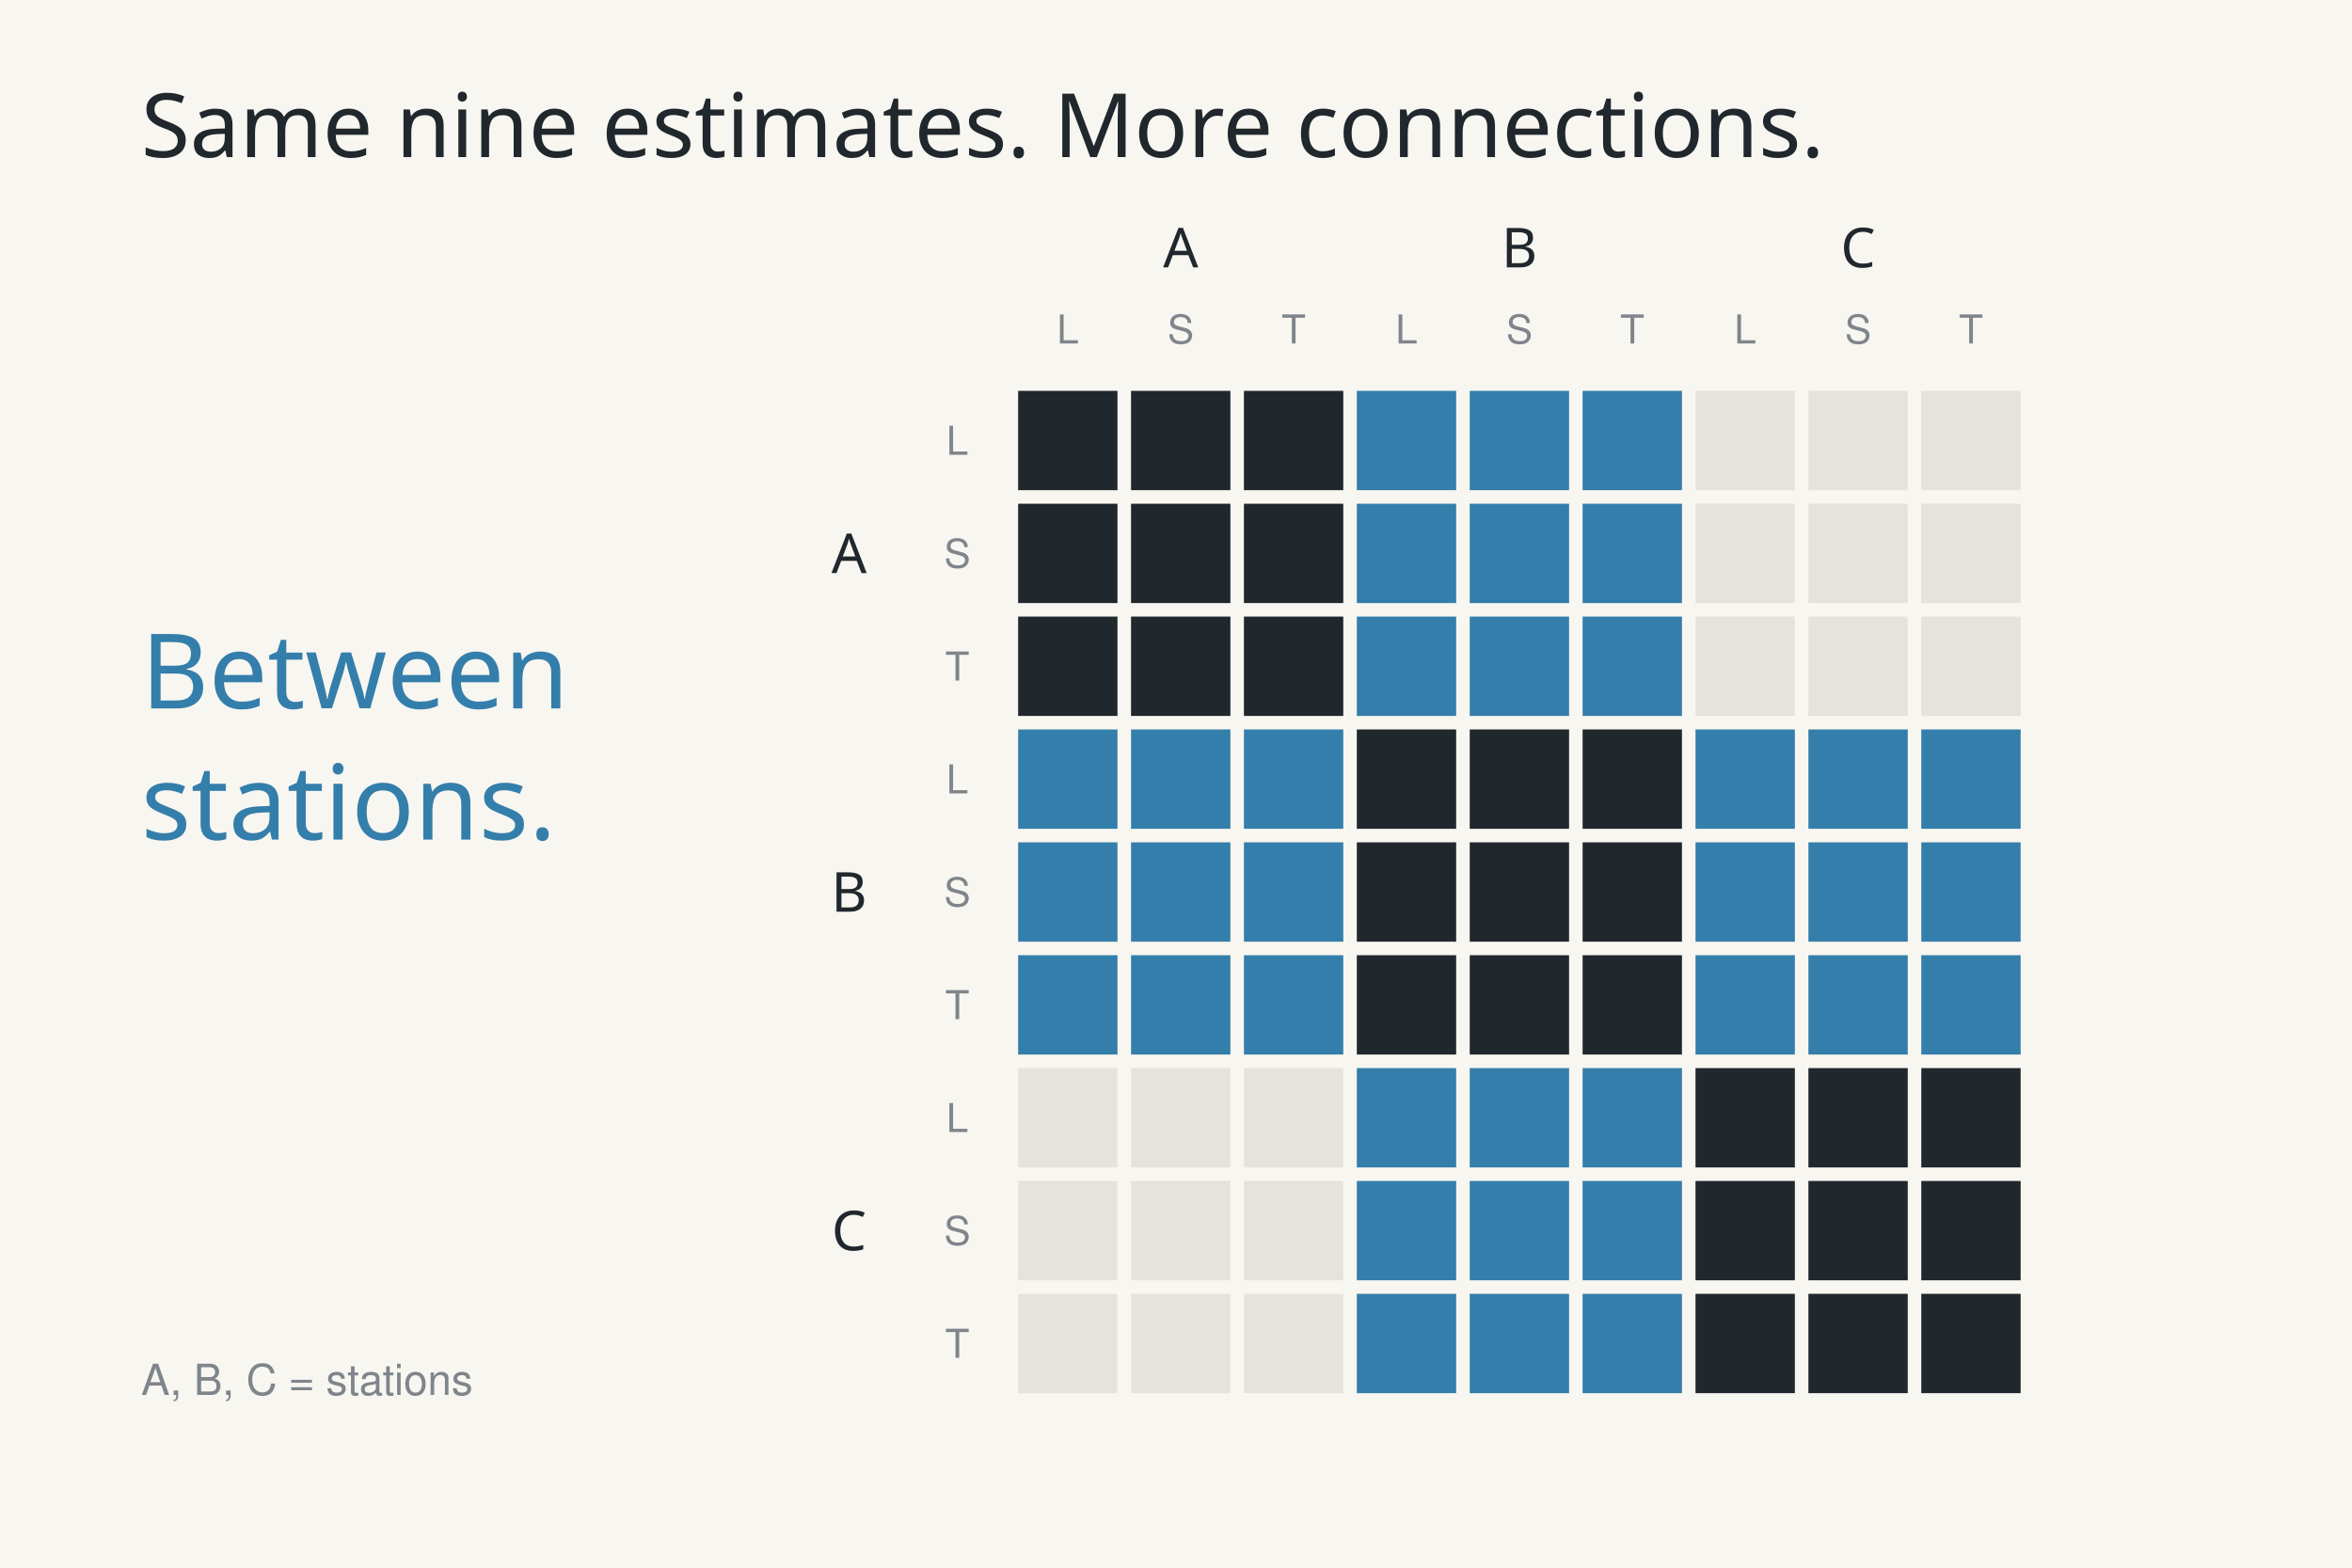
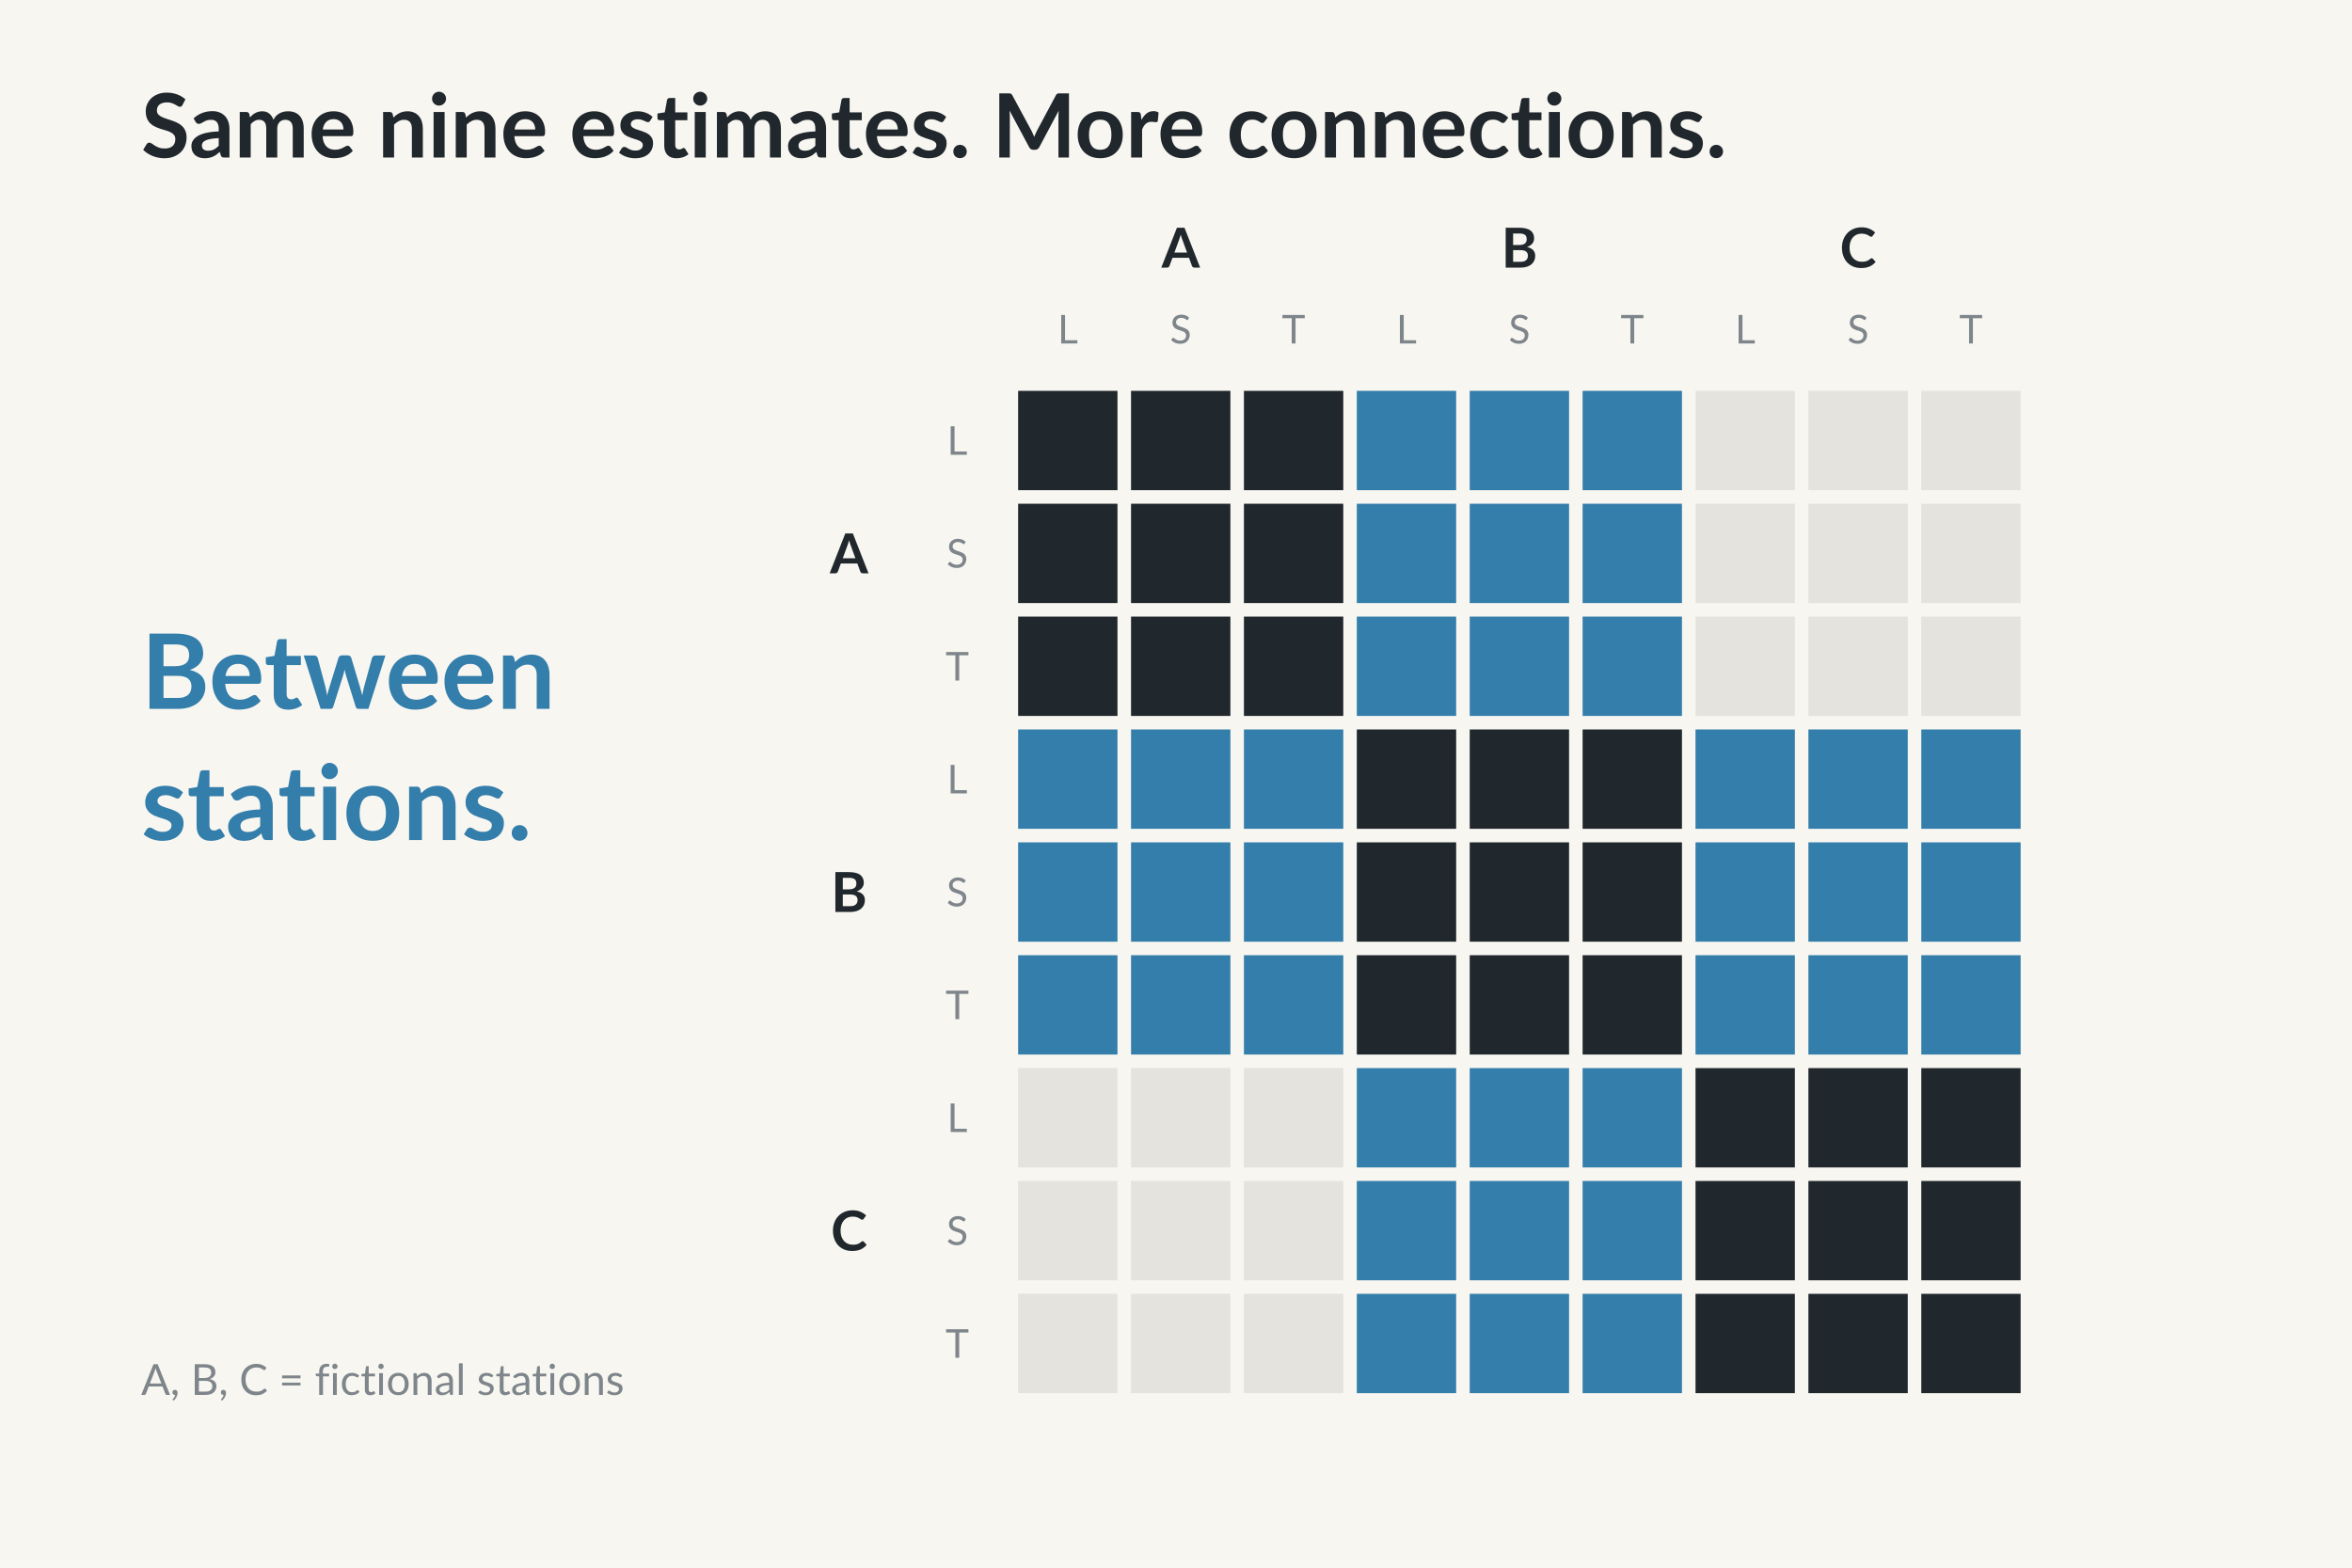
<svg xmlns="http://www.w3.org/2000/svg" width="768.00pt" height="512.00pt" viewBox="0 0 768.00 512.00">
  <g class="svglite">
    <defs>
      <style type="text/css">
    .svglite line, .svglite polyline, .svglite polygon, .svglite path, .svglite rect, .svglite circle {
      fill: none;
      stroke: #000000;
      stroke-linecap: round;
      stroke-linejoin: round;
      stroke-miterlimit: 10.00;
    }
    .svglite text {
      white-space: pre;
    }
    .svglite g.glyphgroup path {
      fill: inherit;
      stroke: none;
    }
  </style>
    </defs>
    <rect width="100%" height="100%" style="stroke: none; fill: #FFFFFF;" />
    <defs>
      <clipPath id="cpMC4wMHw3NjguMDB8MC4wMHw1MTIuMDA=">
        <rect x="0.00" y="0.00" width="768.00" height="512.00" />
      </clipPath>
    </defs>
    <g clip-path="url(#cpMC4wMHw3NjguMDB8MC4wMHw1MTIuMDA=)">
      <rect x="0.00" y="0.00" width="768.00" height="512.00" style="stroke-width: 0.75; stroke: none; fill: #F8F6F0;" />
-       <text x="46.08" y="51.31" style="font-size: 29.00px;fill: #20272D; font-family: &quot;Noto Sans Syriac&quot;;" textLength="521.09px" lengthAdjust="spacingAndGlyphs">Same nine estimates. More connections.</text>
-       <text x="46.08" y="231.36" style="font-size: 34.00px;fill: #347EAB; font-family: &quot;Noto Sans Syriac&quot;;" textLength="132.30px" lengthAdjust="spacingAndGlyphs">Between</text>
-       <text x="46.08" y="274.20" style="font-size: 34.00px;fill: #347EAB; font-family: &quot;Noto Sans Syriac&quot;;" textLength="126.22px" lengthAdjust="spacingAndGlyphs">stations.</text>
+       <text x="46.08" y="51.45" style="font-size: 29.00px; font-weight: bold;fill: #20272D; font-family: &quot;Lato&quot;;" textLength="516.81px" lengthAdjust="spacingAndGlyphs">Same nine estimates. More connections.</text>
+       <text x="46.08" y="231.51" style="font-size: 34.00px; font-weight: bold;fill: #347EAB; font-family: &quot;Lato&quot;;" textLength="136.05px" lengthAdjust="spacingAndGlyphs">Between</text>
+       <text x="46.08" y="274.35" style="font-size: 34.00px; font-weight: bold;fill: #347EAB; font-family: &quot;Lato&quot;;" textLength="129.36px" lengthAdjust="spacingAndGlyphs">stations.</text>
      <rect x="332.45" y="127.65" width="32.44" height="32.44" style="stroke-width: 0.75; stroke: none; fill: #20272D;" />
      <rect x="369.32" y="127.65" width="32.44" height="32.44" style="stroke-width: 0.75; stroke: none; fill: #20272D;" />
      <rect x="406.18" y="127.65" width="32.44" height="32.44" style="stroke-width: 0.75; stroke: none; fill: #20272D;" />
      <rect x="443.04" y="127.65" width="32.44" height="32.44" style="stroke-width: 0.75; stroke: none; fill: #347EAB;" />
      <rect x="479.91" y="127.65" width="32.44" height="32.44" style="stroke-width: 0.75; stroke: none; fill: #347EAB;" />
      <rect x="516.77" y="127.65" width="32.44" height="32.44" style="stroke-width: 0.75; stroke: none; fill: #347EAB;" />
      <rect x="553.64" y="127.65" width="32.44" height="32.44" style="stroke-width: 0.75; stroke: none; fill: #E5E3DD;" />
      <rect x="590.50" y="127.65" width="32.44" height="32.44" style="stroke-width: 0.75; stroke: none; fill: #E5E3DD;" />
      <rect x="627.36" y="127.65" width="32.44" height="32.44" style="stroke-width: 0.75; stroke: none; fill: #E5E3DD;" />
      <rect x="332.45" y="164.52" width="32.44" height="32.44" style="stroke-width: 0.75; stroke: none; fill: #20272D;" />
      <rect x="369.32" y="164.52" width="32.44" height="32.44" style="stroke-width: 0.75; stroke: none; fill: #20272D;" />
      <rect x="406.18" y="164.52" width="32.44" height="32.44" style="stroke-width: 0.75; stroke: none; fill: #20272D;" />
      <rect x="443.04" y="164.52" width="32.44" height="32.44" style="stroke-width: 0.75; stroke: none; fill: #347EAB;" />
      <rect x="479.91" y="164.52" width="32.44" height="32.44" style="stroke-width: 0.75; stroke: none; fill: #347EAB;" />
      <rect x="516.77" y="164.52" width="32.44" height="32.44" style="stroke-width: 0.75; stroke: none; fill: #347EAB;" />
      <rect x="553.64" y="164.52" width="32.44" height="32.44" style="stroke-width: 0.75; stroke: none; fill: #E5E3DD;" />
      <rect x="590.50" y="164.52" width="32.44" height="32.44" style="stroke-width: 0.75; stroke: none; fill: #E5E3DD;" />
      <rect x="627.36" y="164.52" width="32.44" height="32.44" style="stroke-width: 0.75; stroke: none; fill: #E5E3DD;" />
      <rect x="332.45" y="201.38" width="32.44" height="32.44" style="stroke-width: 0.75; stroke: none; fill: #20272D;" />
      <rect x="369.32" y="201.38" width="32.44" height="32.44" style="stroke-width: 0.75; stroke: none; fill: #20272D;" />
      <rect x="406.18" y="201.38" width="32.44" height="32.44" style="stroke-width: 0.75; stroke: none; fill: #20272D;" />
      <rect x="443.04" y="201.38" width="32.44" height="32.44" style="stroke-width: 0.75; stroke: none; fill: #347EAB;" />
      <rect x="479.91" y="201.38" width="32.44" height="32.44" style="stroke-width: 0.75; stroke: none; fill: #347EAB;" />
      <rect x="516.77" y="201.38" width="32.44" height="32.44" style="stroke-width: 0.75; stroke: none; fill: #347EAB;" />
      <rect x="553.64" y="201.38" width="32.44" height="32.44" style="stroke-width: 0.75; stroke: none; fill: #E5E3DD;" />
      <rect x="590.50" y="201.38" width="32.44" height="32.44" style="stroke-width: 0.75; stroke: none; fill: #E5E3DD;" />
      <rect x="627.36" y="201.38" width="32.44" height="32.44" style="stroke-width: 0.75; stroke: none; fill: #E5E3DD;" />
      <rect x="332.45" y="238.24" width="32.44" height="32.44" style="stroke-width: 0.75; stroke: none; fill: #347EAB;" />
      <rect x="369.32" y="238.24" width="32.44" height="32.44" style="stroke-width: 0.75; stroke: none; fill: #347EAB;" />
      <rect x="406.18" y="238.24" width="32.44" height="32.44" style="stroke-width: 0.75; stroke: none; fill: #347EAB;" />
      <rect x="443.04" y="238.24" width="32.44" height="32.44" style="stroke-width: 0.75; stroke: none; fill: #20272D;" />
      <rect x="479.91" y="238.24" width="32.44" height="32.44" style="stroke-width: 0.75; stroke: none; fill: #20272D;" />
      <rect x="516.77" y="238.24" width="32.44" height="32.44" style="stroke-width: 0.75; stroke: none; fill: #20272D;" />
      <rect x="553.64" y="238.24" width="32.44" height="32.44" style="stroke-width: 0.75; stroke: none; fill: #347EAB;" />
      <rect x="590.50" y="238.24" width="32.44" height="32.44" style="stroke-width: 0.75; stroke: none; fill: #347EAB;" />
      <rect x="627.36" y="238.24" width="32.44" height="32.44" style="stroke-width: 0.75; stroke: none; fill: #347EAB;" />
      <rect x="332.45" y="275.11" width="32.44" height="32.44" style="stroke-width: 0.75; stroke: none; fill: #347EAB;" />
      <rect x="369.32" y="275.11" width="32.44" height="32.44" style="stroke-width: 0.75; stroke: none; fill: #347EAB;" />
      <rect x="406.18" y="275.11" width="32.44" height="32.44" style="stroke-width: 0.75; stroke: none; fill: #347EAB;" />
      <rect x="443.04" y="275.11" width="32.44" height="32.44" style="stroke-width: 0.75; stroke: none; fill: #20272D;" />
      <rect x="479.91" y="275.11" width="32.44" height="32.44" style="stroke-width: 0.75; stroke: none; fill: #20272D;" />
      <rect x="516.77" y="275.11" width="32.44" height="32.44" style="stroke-width: 0.75; stroke: none; fill: #20272D;" />
      <rect x="553.64" y="275.11" width="32.44" height="32.44" style="stroke-width: 0.75; stroke: none; fill: #347EAB;" />
      <rect x="590.50" y="275.11" width="32.44" height="32.44" style="stroke-width: 0.75; stroke: none; fill: #347EAB;" />
      <rect x="627.36" y="275.11" width="32.44" height="32.44" style="stroke-width: 0.75; stroke: none; fill: #347EAB;" />
      <rect x="332.45" y="311.97" width="32.44" height="32.44" style="stroke-width: 0.75; stroke: none; fill: #347EAB;" />
      <rect x="369.32" y="311.97" width="32.44" height="32.44" style="stroke-width: 0.75; stroke: none; fill: #347EAB;" />
      <rect x="406.18" y="311.97" width="32.44" height="32.44" style="stroke-width: 0.75; stroke: none; fill: #347EAB;" />
      <rect x="443.04" y="311.97" width="32.44" height="32.44" style="stroke-width: 0.75; stroke: none; fill: #20272D;" />
      <rect x="479.91" y="311.97" width="32.44" height="32.44" style="stroke-width: 0.75; stroke: none; fill: #20272D;" />
      <rect x="516.77" y="311.97" width="32.44" height="32.44" style="stroke-width: 0.75; stroke: none; fill: #20272D;" />
      <rect x="553.64" y="311.97" width="32.44" height="32.44" style="stroke-width: 0.75; stroke: none; fill: #347EAB;" />
      <rect x="590.50" y="311.97" width="32.44" height="32.44" style="stroke-width: 0.75; stroke: none; fill: #347EAB;" />
      <rect x="627.36" y="311.97" width="32.44" height="32.44" style="stroke-width: 0.75; stroke: none; fill: #347EAB;" />
      <rect x="332.45" y="348.84" width="32.44" height="32.44" style="stroke-width: 0.75; stroke: none; fill: #E5E3DD;" />
      <rect x="369.32" y="348.84" width="32.44" height="32.44" style="stroke-width: 0.75; stroke: none; fill: #E5E3DD;" />
      <rect x="406.18" y="348.84" width="32.44" height="32.44" style="stroke-width: 0.75; stroke: none; fill: #E5E3DD;" />
      <rect x="443.04" y="348.84" width="32.44" height="32.44" style="stroke-width: 0.75; stroke: none; fill: #347EAB;" />
      <rect x="479.91" y="348.84" width="32.44" height="32.44" style="stroke-width: 0.75; stroke: none; fill: #347EAB;" />
      <rect x="516.77" y="348.84" width="32.44" height="32.44" style="stroke-width: 0.75; stroke: none; fill: #347EAB;" />
      <rect x="553.64" y="348.84" width="32.44" height="32.44" style="stroke-width: 0.75; stroke: none; fill: #20272D;" />
      <rect x="590.50" y="348.84" width="32.44" height="32.44" style="stroke-width: 0.75; stroke: none; fill: #20272D;" />
      <rect x="627.36" y="348.84" width="32.44" height="32.44" style="stroke-width: 0.75; stroke: none; fill: #20272D;" />
      <rect x="332.45" y="385.70" width="32.44" height="32.44" style="stroke-width: 0.75; stroke: none; fill: #E5E3DD;" />
      <rect x="369.32" y="385.70" width="32.44" height="32.44" style="stroke-width: 0.75; stroke: none; fill: #E5E3DD;" />
      <rect x="406.18" y="385.70" width="32.44" height="32.44" style="stroke-width: 0.75; stroke: none; fill: #E5E3DD;" />
      <rect x="443.04" y="385.70" width="32.44" height="32.44" style="stroke-width: 0.75; stroke: none; fill: #347EAB;" />
      <rect x="479.91" y="385.70" width="32.44" height="32.44" style="stroke-width: 0.75; stroke: none; fill: #347EAB;" />
      <rect x="516.77" y="385.70" width="32.44" height="32.44" style="stroke-width: 0.75; stroke: none; fill: #347EAB;" />
      <rect x="553.64" y="385.70" width="32.44" height="32.44" style="stroke-width: 0.75; stroke: none; fill: #20272D;" />
      <rect x="590.50" y="385.70" width="32.44" height="32.44" style="stroke-width: 0.75; stroke: none; fill: #20272D;" />
      <rect x="627.36" y="385.70" width="32.44" height="32.44" style="stroke-width: 0.75; stroke: none; fill: #20272D;" />
      <rect x="332.45" y="422.56" width="32.44" height="32.44" style="stroke-width: 0.75; stroke: none; fill: #E5E3DD;" />
      <rect x="369.32" y="422.56" width="32.44" height="32.44" style="stroke-width: 0.75; stroke: none; fill: #E5E3DD;" />
      <rect x="406.18" y="422.56" width="32.44" height="32.44" style="stroke-width: 0.75; stroke: none; fill: #E5E3DD;" />
      <rect x="443.04" y="422.56" width="32.44" height="32.44" style="stroke-width: 0.75; stroke: none; fill: #347EAB;" />
      <rect x="479.91" y="422.56" width="32.44" height="32.44" style="stroke-width: 0.75; stroke: none; fill: #347EAB;" />
      <rect x="516.77" y="422.56" width="32.44" height="32.44" style="stroke-width: 0.75; stroke: none; fill: #347EAB;" />
      <rect x="553.64" y="422.56" width="32.44" height="32.44" style="stroke-width: 0.75; stroke: none; fill: #20272D;" />
      <rect x="590.50" y="422.56" width="32.44" height="32.44" style="stroke-width: 0.75; stroke: none; fill: #20272D;" />
      <rect x="627.36" y="422.56" width="32.44" height="32.44" style="stroke-width: 0.75; stroke: none; fill: #20272D;" />
-       <text x="348.67" y="112.18" text-anchor="middle" style="font-size: 13.00px;fill: #7E858B; font-family: &quot;Helvetica&quot;;" textLength="7.23px" lengthAdjust="spacingAndGlyphs">L</text>
-       <text x="312.58" y="148.53" text-anchor="middle" style="font-size: 13.00px;fill: #7E858B; font-family: &quot;Helvetica&quot;;" textLength="7.23px" lengthAdjust="spacingAndGlyphs">L</text>
-       <text x="385.54" y="112.18" text-anchor="middle" style="font-size: 13.00px;fill: #7E858B; font-family: &quot;Helvetica&quot;;" textLength="8.67px" lengthAdjust="spacingAndGlyphs">S</text>
-       <text x="312.58" y="185.40" text-anchor="middle" style="font-size: 13.00px;fill: #7E858B; font-family: &quot;Helvetica&quot;;" textLength="8.67px" lengthAdjust="spacingAndGlyphs">S</text>
-       <text x="422.40" y="112.18" text-anchor="middle" style="font-size: 13.00px;fill: #7E858B; font-family: &quot;Helvetica&quot;;" textLength="7.94px" lengthAdjust="spacingAndGlyphs">T</text>
-       <text x="312.58" y="222.26" text-anchor="middle" style="font-size: 13.00px;fill: #7E858B; font-family: &quot;Helvetica&quot;;" textLength="7.94px" lengthAdjust="spacingAndGlyphs">T</text>
-       <text x="459.26" y="112.18" text-anchor="middle" style="font-size: 13.00px;fill: #7E858B; font-family: &quot;Helvetica&quot;;" textLength="7.23px" lengthAdjust="spacingAndGlyphs">L</text>
-       <text x="312.58" y="259.13" text-anchor="middle" style="font-size: 13.00px;fill: #7E858B; font-family: &quot;Helvetica&quot;;" textLength="7.23px" lengthAdjust="spacingAndGlyphs">L</text>
-       <text x="496.13" y="112.18" text-anchor="middle" style="font-size: 13.00px;fill: #7E858B; font-family: &quot;Helvetica&quot;;" textLength="8.67px" lengthAdjust="spacingAndGlyphs">S</text>
-       <text x="312.58" y="295.99" text-anchor="middle" style="font-size: 13.00px;fill: #7E858B; font-family: &quot;Helvetica&quot;;" textLength="8.67px" lengthAdjust="spacingAndGlyphs">S</text>
-       <text x="532.99" y="112.18" text-anchor="middle" style="font-size: 13.00px;fill: #7E858B; font-family: &quot;Helvetica&quot;;" textLength="7.94px" lengthAdjust="spacingAndGlyphs">T</text>
-       <text x="312.58" y="332.85" text-anchor="middle" style="font-size: 13.00px;fill: #7E858B; font-family: &quot;Helvetica&quot;;" textLength="7.94px" lengthAdjust="spacingAndGlyphs">T</text>
-       <text x="569.86" y="112.18" text-anchor="middle" style="font-size: 13.00px;fill: #7E858B; font-family: &quot;Helvetica&quot;;" textLength="7.23px" lengthAdjust="spacingAndGlyphs">L</text>
-       <text x="312.58" y="369.72" text-anchor="middle" style="font-size: 13.00px;fill: #7E858B; font-family: &quot;Helvetica&quot;;" textLength="7.23px" lengthAdjust="spacingAndGlyphs">L</text>
-       <text x="606.72" y="112.18" text-anchor="middle" style="font-size: 13.00px;fill: #7E858B; font-family: &quot;Helvetica&quot;;" textLength="8.67px" lengthAdjust="spacingAndGlyphs">S</text>
-       <text x="312.58" y="406.58" text-anchor="middle" style="font-size: 13.00px;fill: #7E858B; font-family: &quot;Helvetica&quot;;" textLength="8.67px" lengthAdjust="spacingAndGlyphs">S</text>
-       <text x="643.58" y="112.18" text-anchor="middle" style="font-size: 13.00px;fill: #7E858B; font-family: &quot;Helvetica&quot;;" textLength="7.94px" lengthAdjust="spacingAndGlyphs">T</text>
-       <text x="312.58" y="443.45" text-anchor="middle" style="font-size: 13.00px;fill: #7E858B; font-family: &quot;Helvetica&quot;;" textLength="7.94px" lengthAdjust="spacingAndGlyphs">T</text>
-       <text x="385.54" y="87.32" text-anchor="middle" style="font-size: 18.00px;fill: #20272D; font-family: &quot;Noto Sans Syriac&quot;;" textLength="12.00px" lengthAdjust="spacingAndGlyphs">A</text>
-       <text x="277.25" y="187.16" text-anchor="middle" style="font-size: 18.00px;fill: #20272D; font-family: &quot;Noto Sans Syriac&quot;;" textLength="12.00px" lengthAdjust="spacingAndGlyphs">A</text>
-       <text x="496.13" y="87.32" text-anchor="middle" style="font-size: 18.00px;fill: #20272D; font-family: &quot;Noto Sans Syriac&quot;;" textLength="12.00px" lengthAdjust="spacingAndGlyphs">B</text>
-       <text x="277.25" y="297.75" text-anchor="middle" style="font-size: 18.00px;fill: #20272D; font-family: &quot;Noto Sans Syriac&quot;;" textLength="12.00px" lengthAdjust="spacingAndGlyphs">B</text>
-       <text x="606.72" y="87.32" text-anchor="middle" style="font-size: 18.00px;fill: #20272D; font-family: &quot;Noto Sans Syriac&quot;;" textLength="13.00px" lengthAdjust="spacingAndGlyphs">C</text>
-       <text x="277.25" y="408.35" text-anchor="middle" style="font-size: 18.00px;fill: #20272D; font-family: &quot;Noto Sans Syriac&quot;;" textLength="13.00px" lengthAdjust="spacingAndGlyphs">C</text>
-       <text x="46.08" y="455.58" style="font-size: 14.00px;fill: #7E858B; font-family: &quot;Helvetica&quot;;" textLength="108.55px" lengthAdjust="spacingAndGlyphs">A, B, C = stations</text>
+       <text x="348.67" y="112.18" text-anchor="middle" style="font-size: 13.00px;fill: #7E858B; font-family: &quot;Lato&quot;;" textLength="6.69px" lengthAdjust="spacingAndGlyphs">L</text>
+       <text x="312.58" y="148.53" text-anchor="middle" style="font-size: 13.00px;fill: #7E858B; font-family: &quot;Lato&quot;;" textLength="6.69px" lengthAdjust="spacingAndGlyphs">L</text>
+       <text x="385.54" y="112.18" text-anchor="middle" style="font-size: 13.00px;fill: #7E858B; font-family: &quot;Lato&quot;;" textLength="6.89px" lengthAdjust="spacingAndGlyphs">S</text>
+       <text x="312.58" y="185.39" text-anchor="middle" style="font-size: 13.00px;fill: #7E858B; font-family: &quot;Lato&quot;;" textLength="6.89px" lengthAdjust="spacingAndGlyphs">S</text>
+       <text x="422.40" y="112.18" text-anchor="middle" style="font-size: 13.00px;fill: #7E858B; font-family: &quot;Lato&quot;;" textLength="7.67px" lengthAdjust="spacingAndGlyphs">T</text>
+       <text x="312.58" y="222.26" text-anchor="middle" style="font-size: 13.00px;fill: #7E858B; font-family: &quot;Lato&quot;;" textLength="7.67px" lengthAdjust="spacingAndGlyphs">T</text>
+       <text x="459.26" y="112.18" text-anchor="middle" style="font-size: 13.00px;fill: #7E858B; font-family: &quot;Lato&quot;;" textLength="6.69px" lengthAdjust="spacingAndGlyphs">L</text>
+       <text x="312.58" y="259.12" text-anchor="middle" style="font-size: 13.00px;fill: #7E858B; font-family: &quot;Lato&quot;;" textLength="6.69px" lengthAdjust="spacingAndGlyphs">L</text>
+       <text x="496.13" y="112.18" text-anchor="middle" style="font-size: 13.00px;fill: #7E858B; font-family: &quot;Lato&quot;;" textLength="6.89px" lengthAdjust="spacingAndGlyphs">S</text>
+       <text x="312.58" y="295.99" text-anchor="middle" style="font-size: 13.00px;fill: #7E858B; font-family: &quot;Lato&quot;;" textLength="6.89px" lengthAdjust="spacingAndGlyphs">S</text>
+       <text x="532.99" y="112.18" text-anchor="middle" style="font-size: 13.00px;fill: #7E858B; font-family: &quot;Lato&quot;;" textLength="7.67px" lengthAdjust="spacingAndGlyphs">T</text>
+       <text x="312.58" y="332.85" text-anchor="middle" style="font-size: 13.00px;fill: #7E858B; font-family: &quot;Lato&quot;;" textLength="7.67px" lengthAdjust="spacingAndGlyphs">T</text>
+       <text x="569.86" y="112.18" text-anchor="middle" style="font-size: 13.00px;fill: #7E858B; font-family: &quot;Lato&quot;;" textLength="6.69px" lengthAdjust="spacingAndGlyphs">L</text>
+       <text x="312.58" y="369.71" text-anchor="middle" style="font-size: 13.00px;fill: #7E858B; font-family: &quot;Lato&quot;;" textLength="6.69px" lengthAdjust="spacingAndGlyphs">L</text>
+       <text x="606.72" y="112.18" text-anchor="middle" style="font-size: 13.00px;fill: #7E858B; font-family: &quot;Lato&quot;;" textLength="6.89px" lengthAdjust="spacingAndGlyphs">S</text>
+       <text x="312.58" y="406.58" text-anchor="middle" style="font-size: 13.00px;fill: #7E858B; font-family: &quot;Lato&quot;;" textLength="6.89px" lengthAdjust="spacingAndGlyphs">S</text>
+       <text x="643.58" y="112.18" text-anchor="middle" style="font-size: 13.00px;fill: #7E858B; font-family: &quot;Lato&quot;;" textLength="7.67px" lengthAdjust="spacingAndGlyphs">T</text>
+       <text x="312.58" y="443.44" text-anchor="middle" style="font-size: 13.00px;fill: #7E858B; font-family: &quot;Lato&quot;;" textLength="7.67px" lengthAdjust="spacingAndGlyphs">T</text>
+       <text x="385.54" y="87.40" text-anchor="middle" style="font-size: 18.00px; font-weight: bold;fill: #20272D; font-family: &quot;Lato&quot;;" textLength="12.78px" lengthAdjust="spacingAndGlyphs">A</text>
+       <text x="277.25" y="187.24" text-anchor="middle" style="font-size: 18.00px; font-weight: bold;fill: #20272D; font-family: &quot;Lato&quot;;" textLength="12.78px" lengthAdjust="spacingAndGlyphs">A</text>
+       <text x="496.13" y="87.40" text-anchor="middle" style="font-size: 18.00px; font-weight: bold;fill: #20272D; font-family: &quot;Lato&quot;;" textLength="11.73px" lengthAdjust="spacingAndGlyphs">B</text>
+       <text x="277.25" y="297.84" text-anchor="middle" style="font-size: 18.00px; font-weight: bold;fill: #20272D; font-family: &quot;Lato&quot;;" textLength="11.73px" lengthAdjust="spacingAndGlyphs">B</text>
+       <text x="606.72" y="87.40" text-anchor="middle" style="font-size: 18.00px; font-weight: bold;fill: #20272D; font-family: &quot;Lato&quot;;" textLength="12.06px" lengthAdjust="spacingAndGlyphs">C</text>
+       <text x="277.25" y="408.43" text-anchor="middle" style="font-size: 18.00px; font-weight: bold;fill: #20272D; font-family: &quot;Lato&quot;;" textLength="12.06px" lengthAdjust="spacingAndGlyphs">C</text>
+       <text x="46.08" y="455.57" style="font-size: 14.00px;fill: #7E858B; font-family: &quot;Lato&quot;;" textLength="154.12px" lengthAdjust="spacingAndGlyphs">A, B, C = fictional stations</text>
    </g>
  </g>
</svg>
